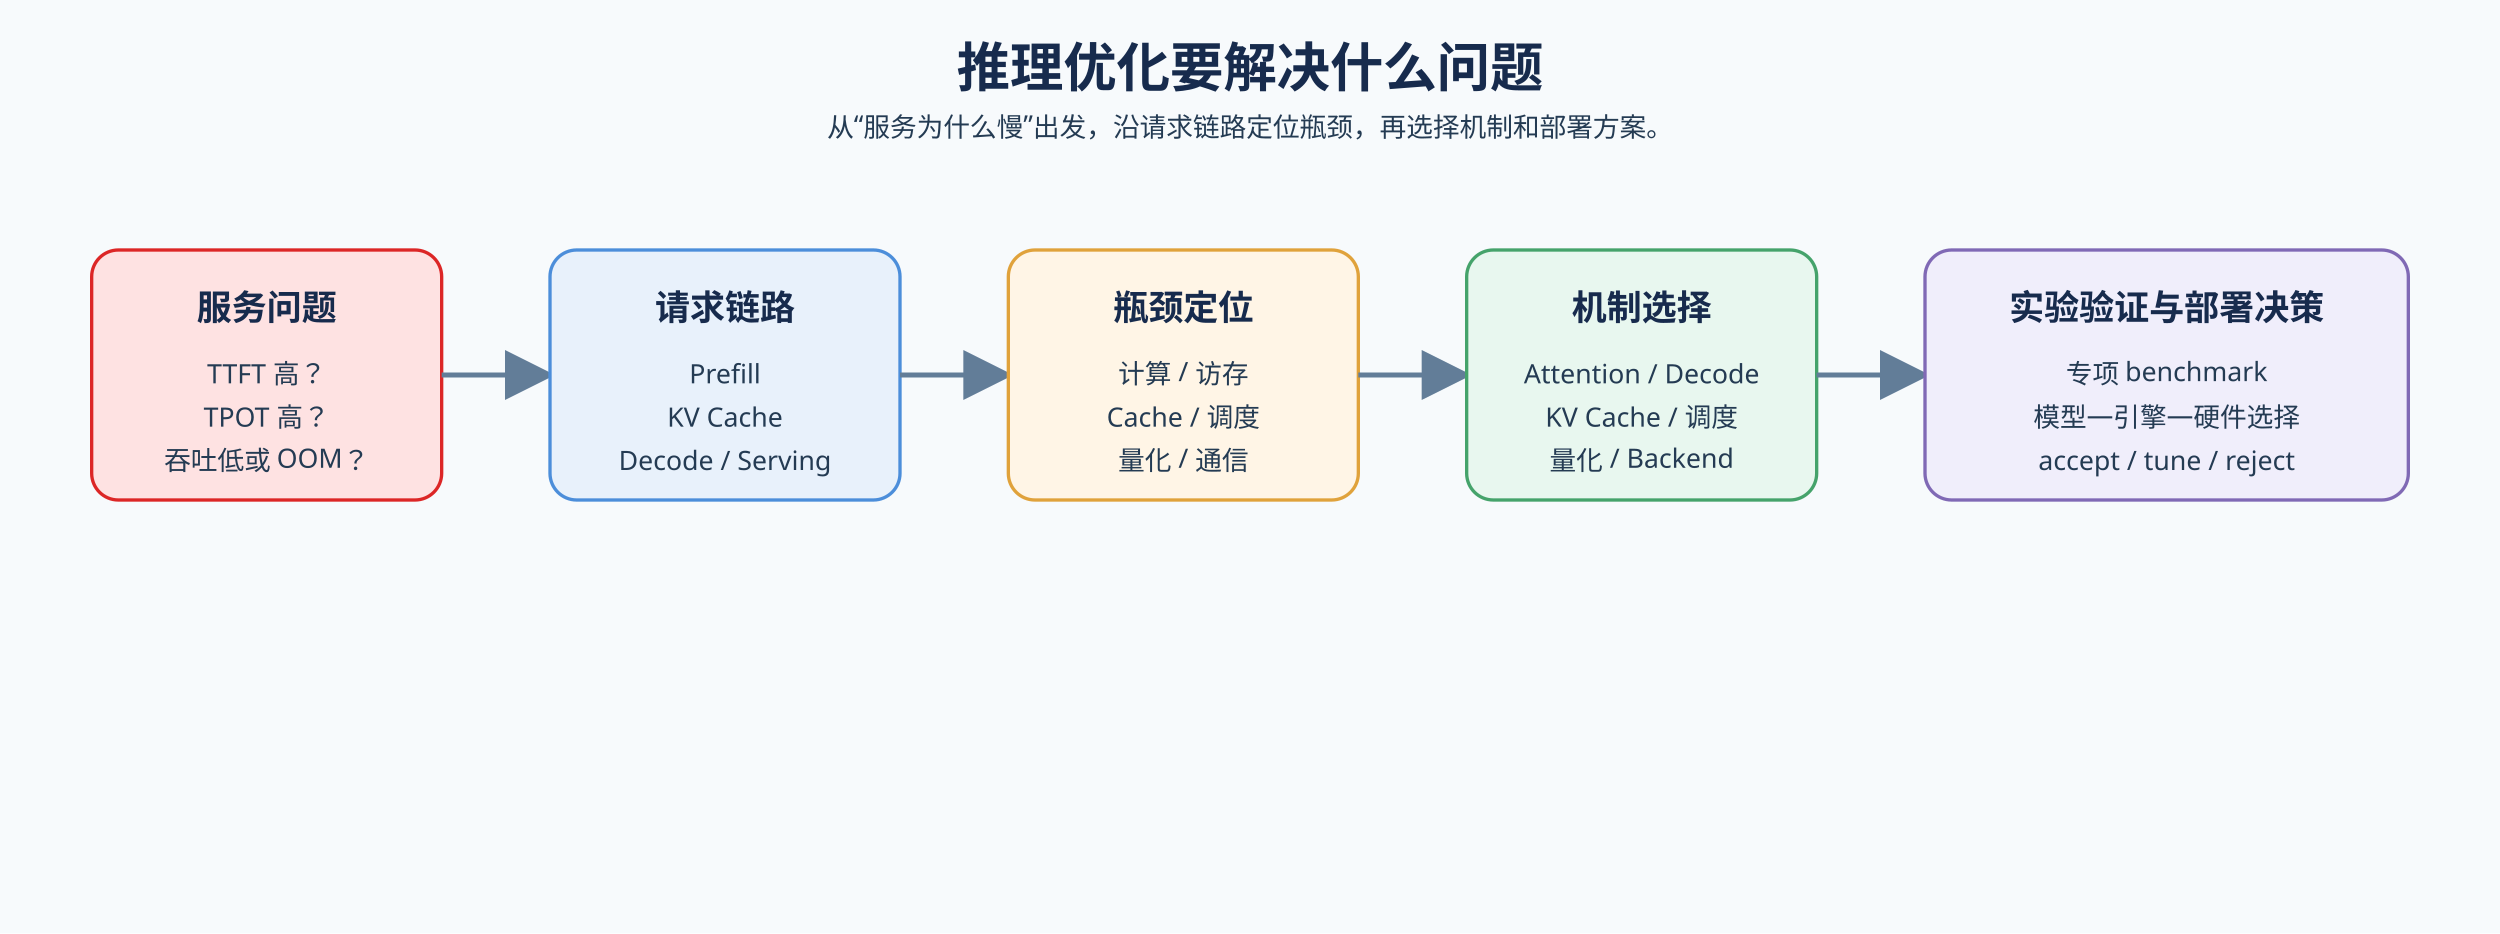
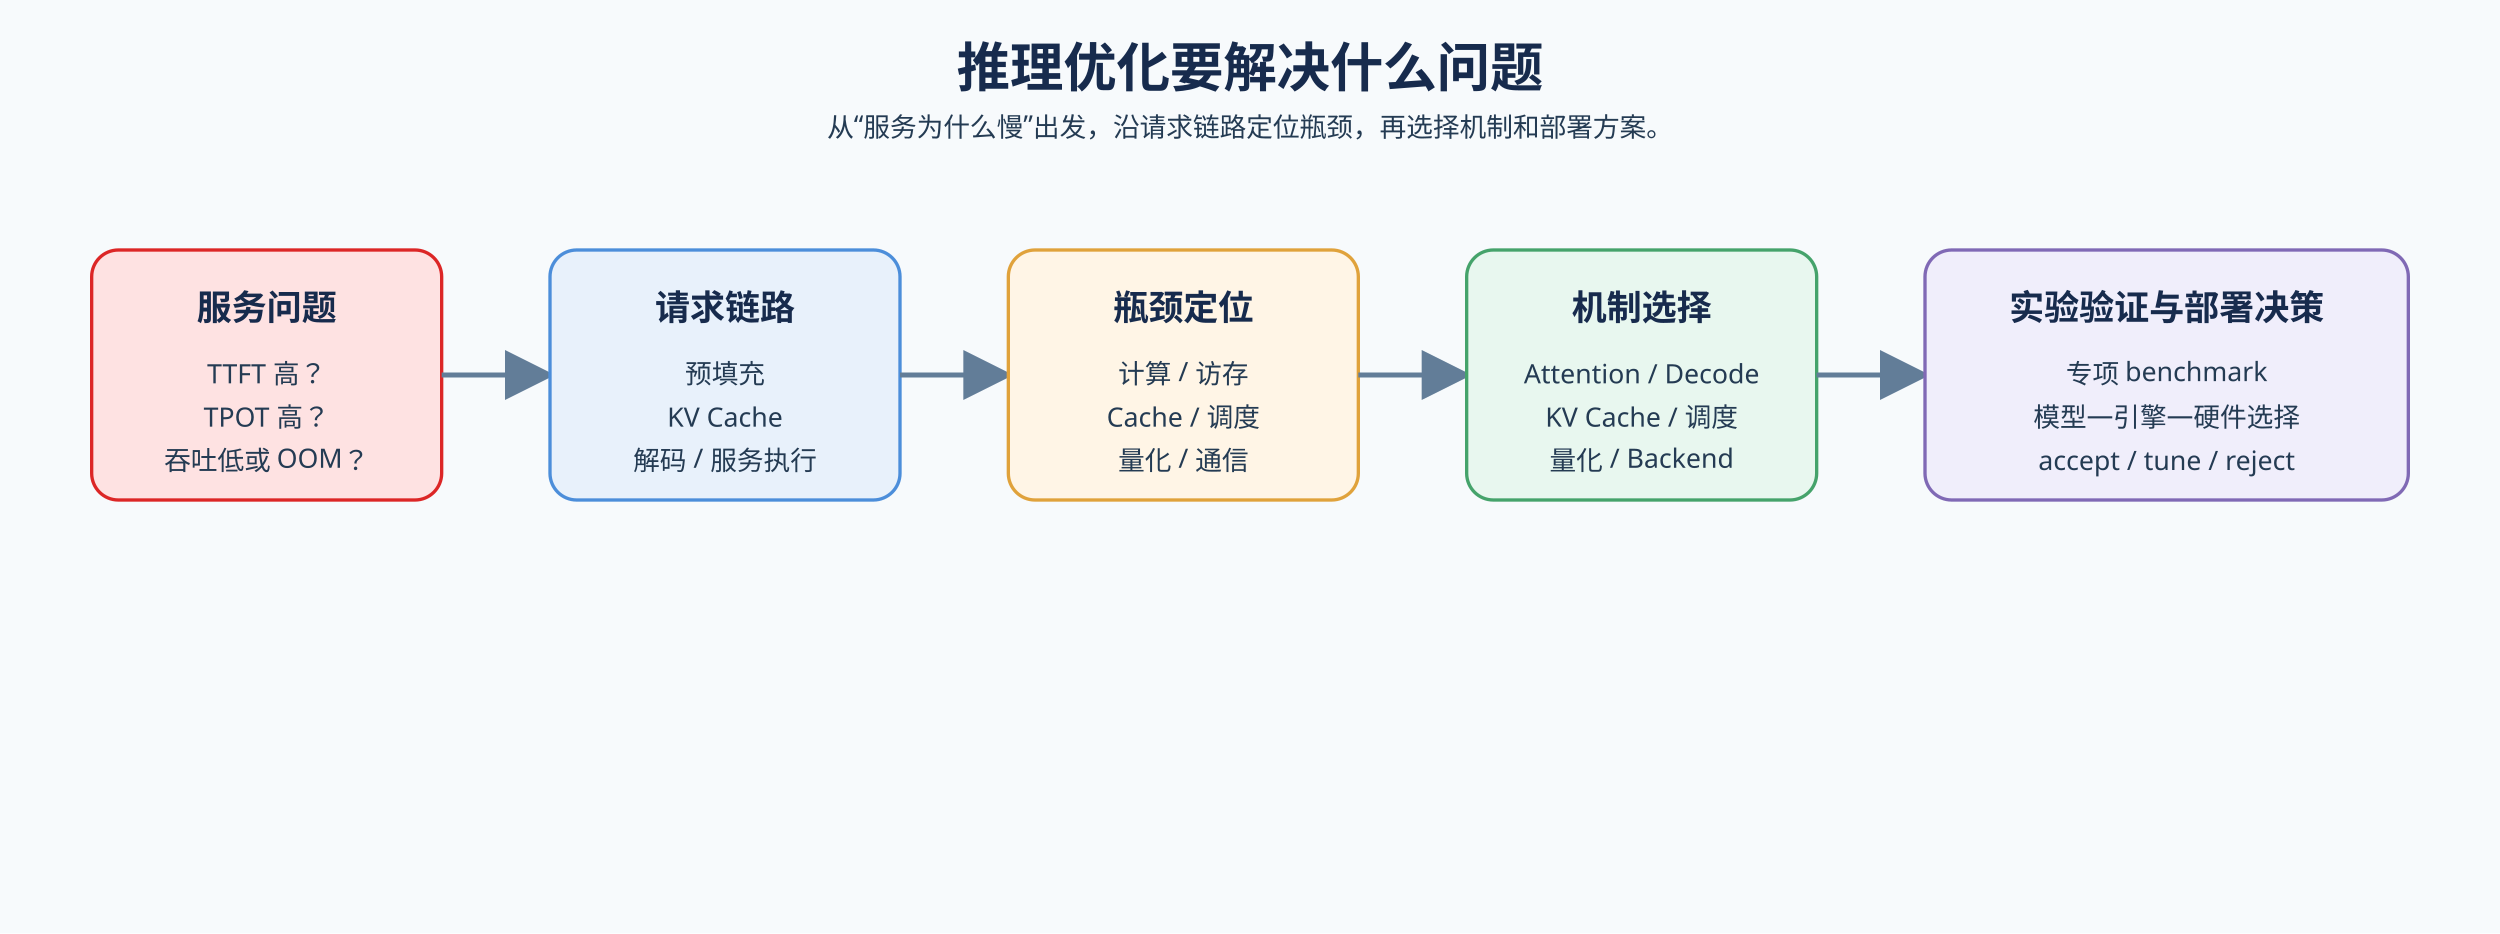
<svg xmlns="http://www.w3.org/2000/svg" width="1500" height="560" viewBox="0 0 1500 560">
  <rect width="1500" height="560" fill="#f7fafc" />
  <style>.t{font:700 32px sans-serif;fill:#172b4d}.h{font:700 21px sans-serif;fill:#172b4d}.s{font:16px sans-serif;fill:#243b53}.b{stroke-width:2;rx:16}.a{stroke:#627d98;stroke-width:3;marker-end:url(#m)}</style>
  <defs>
    <marker id="m" markerWidth="11" markerHeight="11" refX="9" refY="5" orient="auto">
      <path d="M0 0 10 5 0 10Z" fill="#627d98" />
    </marker>
  </defs>
  <text x="750" y="52" text-anchor="middle" class="t">推理优化要解决什么问题</text>
  <text x="750" y="82" text-anchor="middle" class="s">从“服务为什么慢”出发，沿请求链路定位瓶颈，再选择机制和部署方案。</text>
  <rect x="55" y="150" width="210" height="150" fill="#fee2e2" stroke="#dc2626" class="b" />
  <text x="160" y="192" text-anchor="middle" class="h">服务问题</text>
  <text x="160" y="230" text-anchor="middle" class="s">TTFT 高？</text>
  <text x="160" y="256" text-anchor="middle" class="s">TPOT 高？</text>
  <text x="160" y="282" text-anchor="middle" class="s">吞吐低或 OOM？</text>
  <path d="M265 225h65" class="a" />
  <rect x="330" y="150" width="210" height="150" fill="#e8f1fb" stroke="#4c8eda" class="b" />
  <text x="435" y="192" text-anchor="middle" class="h">请求链路</text>
-   <text x="435" y="230" text-anchor="middle" class="s">Prefill</text>
+   <text x="435" y="230" text-anchor="middle" class="s">预填充</text>
  <text x="435" y="256" text-anchor="middle" class="s">KV Cache</text>
-   <text x="435" y="282" text-anchor="middle" class="s">Decode / Serving</text>
+   <text x="435" y="282" text-anchor="middle" class="s">解码 / 服务执行</text>
  <path d="M540 225h65" class="a" />
  <rect x="605" y="150" width="210" height="150" fill="#fff5e6" stroke="#e0a23b" class="b" />
  <text x="710" y="192" text-anchor="middle" class="h">瓶颈定位</text>
  <text x="710" y="230" text-anchor="middle" class="s">计算 / 访存</text>
  <text x="710" y="256" text-anchor="middle" class="s">Cache / 调度</text>
  <text x="710" y="282" text-anchor="middle" class="s">量化 / 通信</text>
  <path d="M815 225h65" class="a" />
  <rect x="880" y="150" width="210" height="150" fill="#e8f7ef" stroke="#45a36b" class="b" />
  <text x="985" y="192" text-anchor="middle" class="h">机制选择</text>
  <text x="985" y="230" text-anchor="middle" class="s">Attention / Decode</text>
  <text x="985" y="256" text-anchor="middle" class="s">KV Cache / 调度</text>
  <text x="985" y="282" text-anchor="middle" class="s">量化 / Backend</text>
  <path d="M1090 225h65" class="a" />
  <rect x="1155" y="150" width="290" height="150" fill="#f0eefb" stroke="#8069b5" class="b" />
  <text x="1300" y="192" text-anchor="middle" class="h">实验验证与部署决策</text>
  <text x="1300" y="230" text-anchor="middle" class="s">专项 benchmark</text>
  <text x="1300" y="256" text-anchor="middle" class="s">模型—引擎—硬件选择</text>
  <text x="1300" y="282" text-anchor="middle" class="s">accept / tune / reject</text>
</svg>
